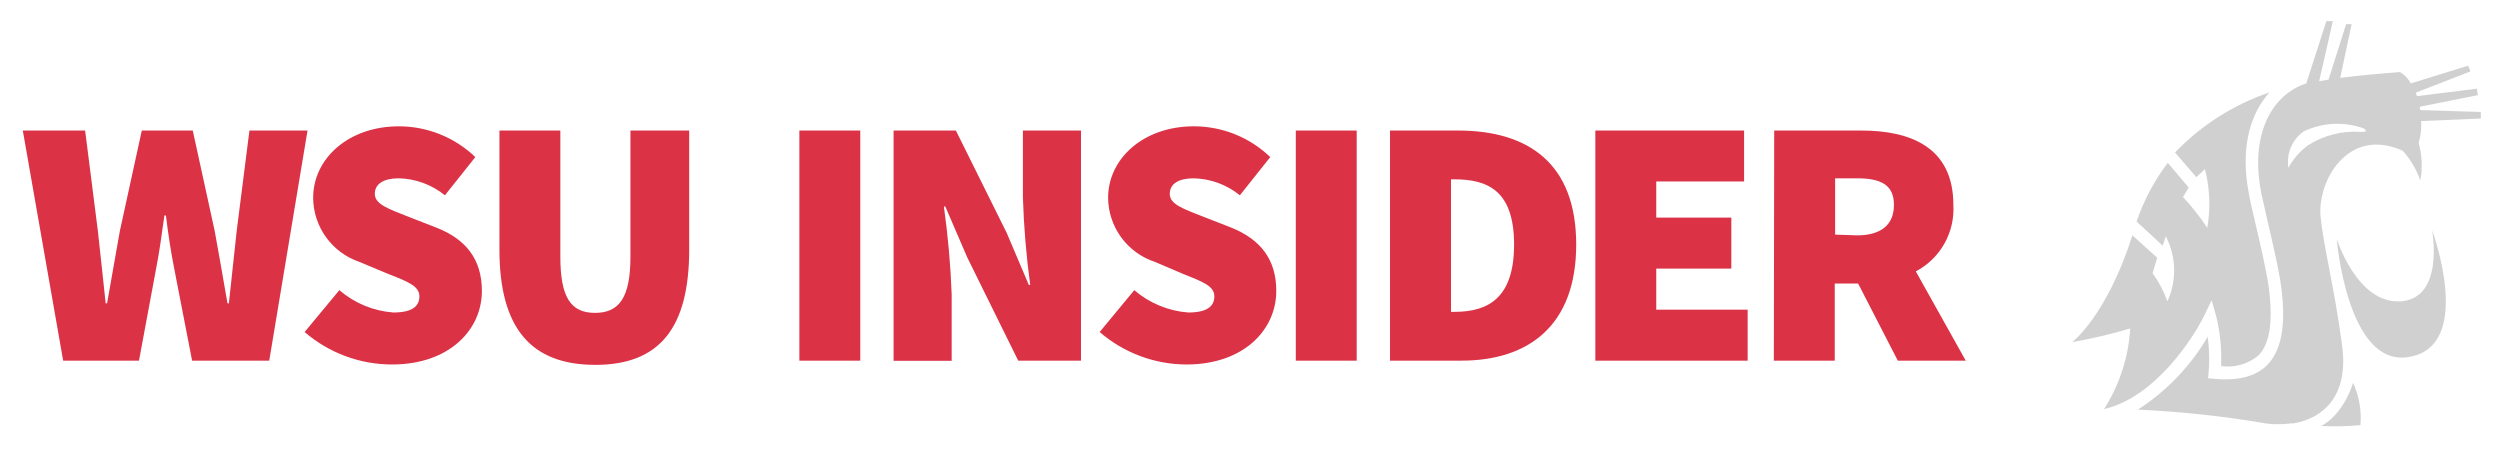
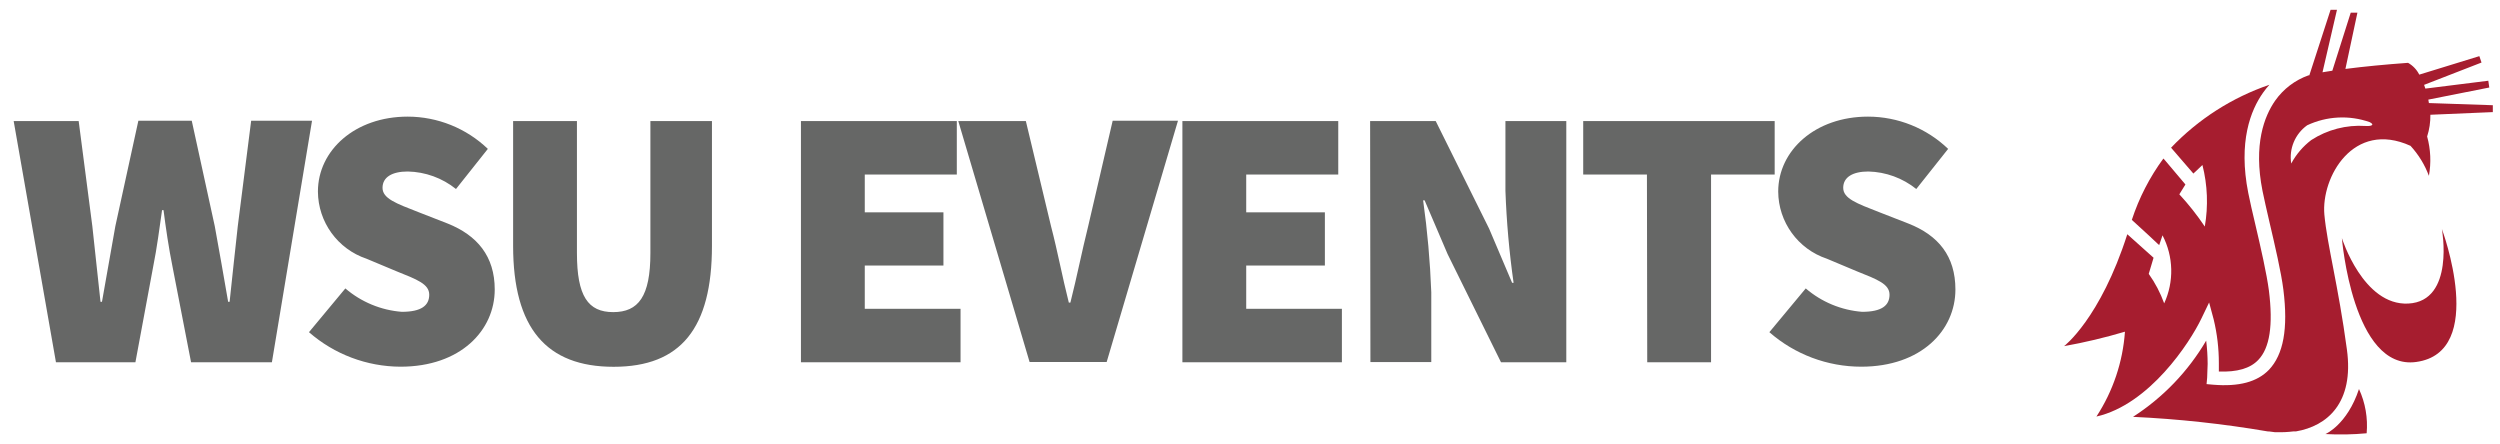
- <svg xmlns="http://www.w3.org/2000/svg" viewBox="0 0 266.4 48.71">
-   <g fill="#d0d0d0">
-     <path d="M247.34 45.39s2.2-.94 3.41-4.59a9 9 0 0 1 .78 4.5 28.55 28.55 0 0 1-4.19.09zM256.55 38.06C250.11 39 249 25.45 249 25.45s2.16 6.91 6.76 6.66c4.76-.24 3.41-7.57 3.41-7.57s4.63 12.52-2.62 13.52zM227 35a56.06 56.06 0 0 1-6.19 1.46s3.68-2.78 6.42-11.38l2.65 2.39-.5 1.64a12.34 12.34 0 0 1 1.58 3 7.9 7.9 0 0 0-.17-6.93l-.34 1-1-.94-1.78-1.63a22.33 22.33 0 0 1 3.32-6.25l.24.26 2 2.37-.61 1a26.07 26.07 0 0 1 2.59 3.29 15 15 0 0 0-.25-6.26l-.92.86-2.27-2.63a25.08 25.08 0 0 1 10.06-6.4 7.36 7.36 0 0 0-.64.81c-1.27 1.78-2.55 5-1.51 10.19.15.82.43 2 .71 3.18.55 2.37 1.17 5.06 1.39 6.75.44 3.53.08 5.84-1.09 7.07a5.09 5.09 0 0 1-4 1.16v-.84a18.17 18.17 0 0 0-.53-4.46l-.49-1.71-.77 1.59c-1.21 2.52-5.33 8.78-10.69 10A18.06 18.06 0 0 0 227 35z" />
-     <path d="M257.9 11.73l-.06-.35 6.2-1.24-.11-.69-6.39.8c0-.12-.08-.25-.13-.37l5.84-2.27L263 7l-6.11 1.89a2.87 2.87 0 0 0-1.15-1.21c-2.33.18-4.44.37-6.37.62l1.22-5.72H250l-1.87 5.9-1 .17 1.46-6.4h-.69l-2.15 6.66h-.08a6.82 6.82 0 0 0-3.39 2.58c-1.11 1.58-2.24 4.45-1.3 9.19.17.79.43 1.92.71 3.13.56 2.4 1.19 5.13 1.41 6.89.51 4 0 6.59-1.45 8.14-1.21 1.26-3.08 1.76-5.7 1.53l-.66-.06.06-.65a13.45 13.45 0 0 0 .06-1.4 17.79 17.79 0 0 0-.16-2.37 23.2 23.2 0 0 1-7.44 7.76 110.34 110.34 0 0 1 13.7 1.48l.73.07h.25a10.72 10.72 0 0 0 1.63-.08h.26c3.18-.55 5.93-2.9 5.19-8.35-.87-6.47-2-10.59-2.29-13.7-.35-3.78 2.93-9.64 8.76-7a9.27 9.27 0 0 1 1.87 3.16 8.73 8.73 0 0 0-.18-4 6.72 6.72 0 0 0 .27-2.33l6.36-.27v-.7zm-6.46 2.32a9.16 9.16 0 0 0-5.51 1.44 7.33 7.33 0 0 0-2.08 2.39 4 4 0 0 1 1.63-3.88 8.35 8.35 0 0 1 6.36-.33c.56.33.16.42-.4.38z" />
+ <svg xmlns="http://www.w3.org/2000/svg" viewBox="0 0 254.23 45.08">
+   <path d="M1.39 12.31H8L9.39 23c.26 2.56.57 5.13.83 7.69h.15c.45-2.56.91-5.16 1.36-7.69l2.34-10.72h5.43L21.84 23c.45 2.45.91 5.09 1.36 7.69h.15c.26-2.6.57-5.2.83-7.69l1.36-10.72h6.19l-4.08 24.56h-8.22l-1.89-9.74c-.38-1.88-.68-3.92-.91-5.73h-.15c-.26 1.81-.52 3.85-.9 5.73l-1.81 9.74H5.69zm30.03 21.47l3.7-4.45a10 10 0 0 0 5.74 2.38c2 0 2.79-.65 2.79-1.74s-1.25-1.55-3.32-2.38l-3.06-1.28a7.25 7.25 0 0 1-4.94-6.83c0-4.19 3.77-7.62 9.13-7.62a11.81 11.81 0 0 1 8.15 3.28l-3.24 4.08a8.1 8.1 0 0 0-4.91-1.78c-1.58 0-2.56.57-2.56 1.66s1.39 1.59 3.62 2.46l3 1.17c3 1.2 4.79 3.32 4.79 6.71 0 4.15-3.47 7.85-9.58 7.85a14.22 14.22 0 0 1-9.31-3.51zM52.18 25V12.31h6.49v13.43c0 4.38 1.13 6 3.69 6s3.78-1.59 3.78-6V12.31h6.26V25c0 8.38-3.17 12.3-10 12.3S52.18 33.37 52.18 25zm29.27-12.69H97.3v5.44h-9.36v3.84h8V27h-8v4.4h9.74v5.44H81.45zm16 0h6.87L106.88 23c.68 2.6 1.14 5.13 1.81 7.77h.16c.67-2.64 1.16-5.17 1.81-7.77l2.49-10.72h6.64l-7.25 24.53h-7.84zm22.79 0h15.85v5.44h-9.36v3.84h8V27h-8v4.4h9.73v5.44h-16.22zm19.09 0H146l5.43 10.94 2.34 5.51h.15a88.58 88.58 0 0 1-.83-9.35v-7.1h6.19v24.53h-6.64l-5.43-11-2.34-5.47h-.15a92.32 92.32 0 0 1 .83 9.35v7.1h-6.19zm28.15 5.44H161v-5.44h19.47v5.44H174v19.09h-6.49zm12.45 16.03l3.7-4.45a10 10 0 0 0 5.73 2.38c2 0 2.79-.65 2.79-1.74s-1.24-1.55-3.32-2.38l-3.05-1.28a7.24 7.24 0 0 1-4.95-6.83c0-4.19 3.78-7.62 9.13-7.62a11.79 11.79 0 0 1 8.15 3.28l-3.24 4.08a8.1 8.1 0 0 0-4.87-1.78c-1.58 0-2.56.57-2.56 1.66s1.39 1.59 3.62 2.46l3 1.17c3.06 1.2 4.79 3.32 4.79 6.71 0 4.15-3.47 7.85-9.58 7.85a14.19 14.19 0 0 1-9.34-3.51z" fill="#666766" />
+   <g fill="#a61d2f">
+     <path d="M236.48 44.14s2.21-.94 3.41-4.58a8.91 8.91 0 0 1 .78 4.5 28.22 28.22 0 0 1-4.19.08zm9.22-7.33c-6.45.89-7.55-12.6-7.55-12.6s2.16 6.9 6.76 6.66c4.76-.25 3.41-7.58 3.41-7.58s4.68 12.53-2.62 13.52zm-29.61-3.08a57 57 0 0 1-6.19 1.47s3.68-2.79 6.43-11.38l2.67 2.39-.49 1.64a12.51 12.51 0 0 1 1.57 3 7.87 7.87 0 0 0-.17-6.92l-.34 1-1-.94-1.78-1.63a22.22 22.22 0 0 1 3.21-6.24l.24.27 2 2.37-.62 1a26.41 26.41 0 0 1 2.59 3.28 15 15 0 0 0-.24-6.26l-.92.87-2.27-2.63a25 25 0 0 1 10-6.4 8.3 8.3 0 0 0-.64.8c-1.27 1.79-2.54 5-1.51 10.2.16.81.43 2 .71 3.17.56 2.38 1.17 5.07 1.39 6.76.44 3.53.09 5.84-1.09 7.06-.82.86-2.15 1.24-4 1.17v-.85a18.86 18.86 0 0 0-.53-4.46l-.46-1.71-.77 1.6c-1.2 2.52-5.32 8.78-10.69 10a18.08 18.08 0 0 0 2.9-8.63z" />
+     <path d="M247 10.48l-.06-.35 6.2-1.23-.1-.69-6.4.8a2.84 2.84 0 0 0-.13-.38l5.84-2.27-.22-.65-6.11 1.88a2.82 2.82 0 0 0-1.14-1.2c-2.34.17-4.44.37-6.37.62l1.22-5.72h-.68l-1.87 5.9-1 .16L237.65 1H237l-2.16 6.66h-.08a7 7 0 0 0-3.39 2.57c-1.11 1.59-2.23 4.46-1.29 9.19.16.79.42 1.93.7 3.14.56 2.4 1.2 5.13 1.42 6.89.5 4 0 6.59-1.45 8.14-1.21 1.26-3.08 1.75-5.71 1.53l-.65-.06.06-.66c0-.48.05-.95.05-1.39a19.84 19.84 0 0 0-.15-2.37 23.18 23.18 0 0 1-7.44 7.75 112.13 112.13 0 0 1 13.69 1.48c.24 0 .49.06.73.08h.25a10.79 10.79 0 0 0 1.64-.08h.26c3.17-.54 5.93-2.89 5.18-8.34-.87-6.47-2-10.6-2.29-13.7-.34-3.78 2.93-9.65 8.76-7a9.35 9.35 0 0 1 1.87 3.05 9 9 0 0 0-.18-4 6.89 6.89 0 0 0 .33-2.21l6.35-.27v-.7zm-6.45 2.33a9.05 9.05 0 0 0-5.51 1.43 7.42 7.42 0 0 0-2.04 2.39 4 4 0 0 1 1.62-3.89 8.4 8.4 0 0 1 6.36-.32c.57.29.12.43-.39.39z" />
  </g>
-   <path fill="#db3246" d="M2.43 13.91h6.64l1.36 10.71c.27 2.57.57 5.13.83 7.7h.15c.45-2.57.91-5.17 1.36-7.7l2.34-10.71h5.43l2.34 10.71c.45 2.46.91 5.1 1.36 7.7h.15c.27-2.6.57-5.21.83-7.7l1.36-10.71h6.19l-4.08 24.52h-8.22l-1.89-9.73c-.38-1.89-.68-3.93-.9-5.74h-.16c-.26 1.81-.52 3.85-.9 5.74l-1.81 9.73H6.73zM32.46 35.38l3.7-4.46a10 10 0 0 0 5.74 2.38c2 0 2.79-.64 2.79-1.73s-1.25-1.57-3.32-2.38l-3.06-1.28a7.26 7.26 0 0 1-4.94-6.83c0-4.19 3.77-7.62 9.13-7.62a11.77 11.77 0 0 1 8.15 3.28l-3.24 4.07A8.09 8.09 0 0 0 42.5 19c-1.58 0-2.56.57-2.56 1.66s1.39 1.58 3.62 2.45l3 1.17c3.05 1.21 4.79 3.32 4.79 6.72 0 4.15-3.47 7.84-9.58 7.84a14.26 14.26 0 0 1-9.31-3.46zM53.22 26.59V13.91h6.49v13.43c0 4.38 1.13 6 3.69 6s3.78-1.58 3.78-6V13.91h6.26v12.68c0 8.37-3.17 12.29-10 12.29S53.22 35 53.22 26.59zM85.18 13.91h6.49v24.52h-6.49zM95.22 13.91h6.64l5.43 10.94 2.34 5.51h.15A88.54 88.54 0 0 1 109 21v-7.09h6.19v24.52h-6.69l-5.43-11-2.34-5.43h-.15a92.26 92.26 0 0 1 .83 9.36v7.09h-6.19zM117.18 35.38l3.69-4.46a10 10 0 0 0 5.74 2.38c2 0 2.79-.64 2.79-1.73s-1.24-1.55-3.32-2.38l-3-1.28a7.25 7.25 0 0 1-5-6.83c0-4.19 3.78-7.62 9.13-7.62a11.75 11.75 0 0 1 8.15 3.28l-3.24 4.07a8.09 8.09 0 0 0-4.91-1.81c-1.58 0-2.56.56-2.56 1.66s1.39 1.58 3.62 2.45l3 1.17c3.04 1.25 4.73 3.36 4.73 6.72 0 4.15-3.47 7.84-9.58 7.84a14.21 14.21 0 0 1-9.24-3.46zM138.08 13.91h6.49v24.52h-6.49zM148.12 13.91h7.24c7.47 0 12.6 3.47 12.6 12.15s-5.13 12.37-12.22 12.37h-7.62zM155 33.23c3.55 0 6.34-1.44 6.34-7.17s-2.79-6.95-6.34-6.95h-.38v14.12zM170 13.91h15.85v5.43h-9.36v3.85h8v5.43h-8V33h9.74v5.43H170zM189.06 13.91h9.28c5.29 0 9.81 1.81 9.81 7.92a7.51 7.51 0 0 1-4 7.09l5.32 9.51h-7.24L198 30.21h-2.49v8.22h-6.49zm8.83 11.17c2.57 0 3.93-1.14 3.93-3.25S200.46 19 197.89 19h-2.34v6z" />
</svg>
